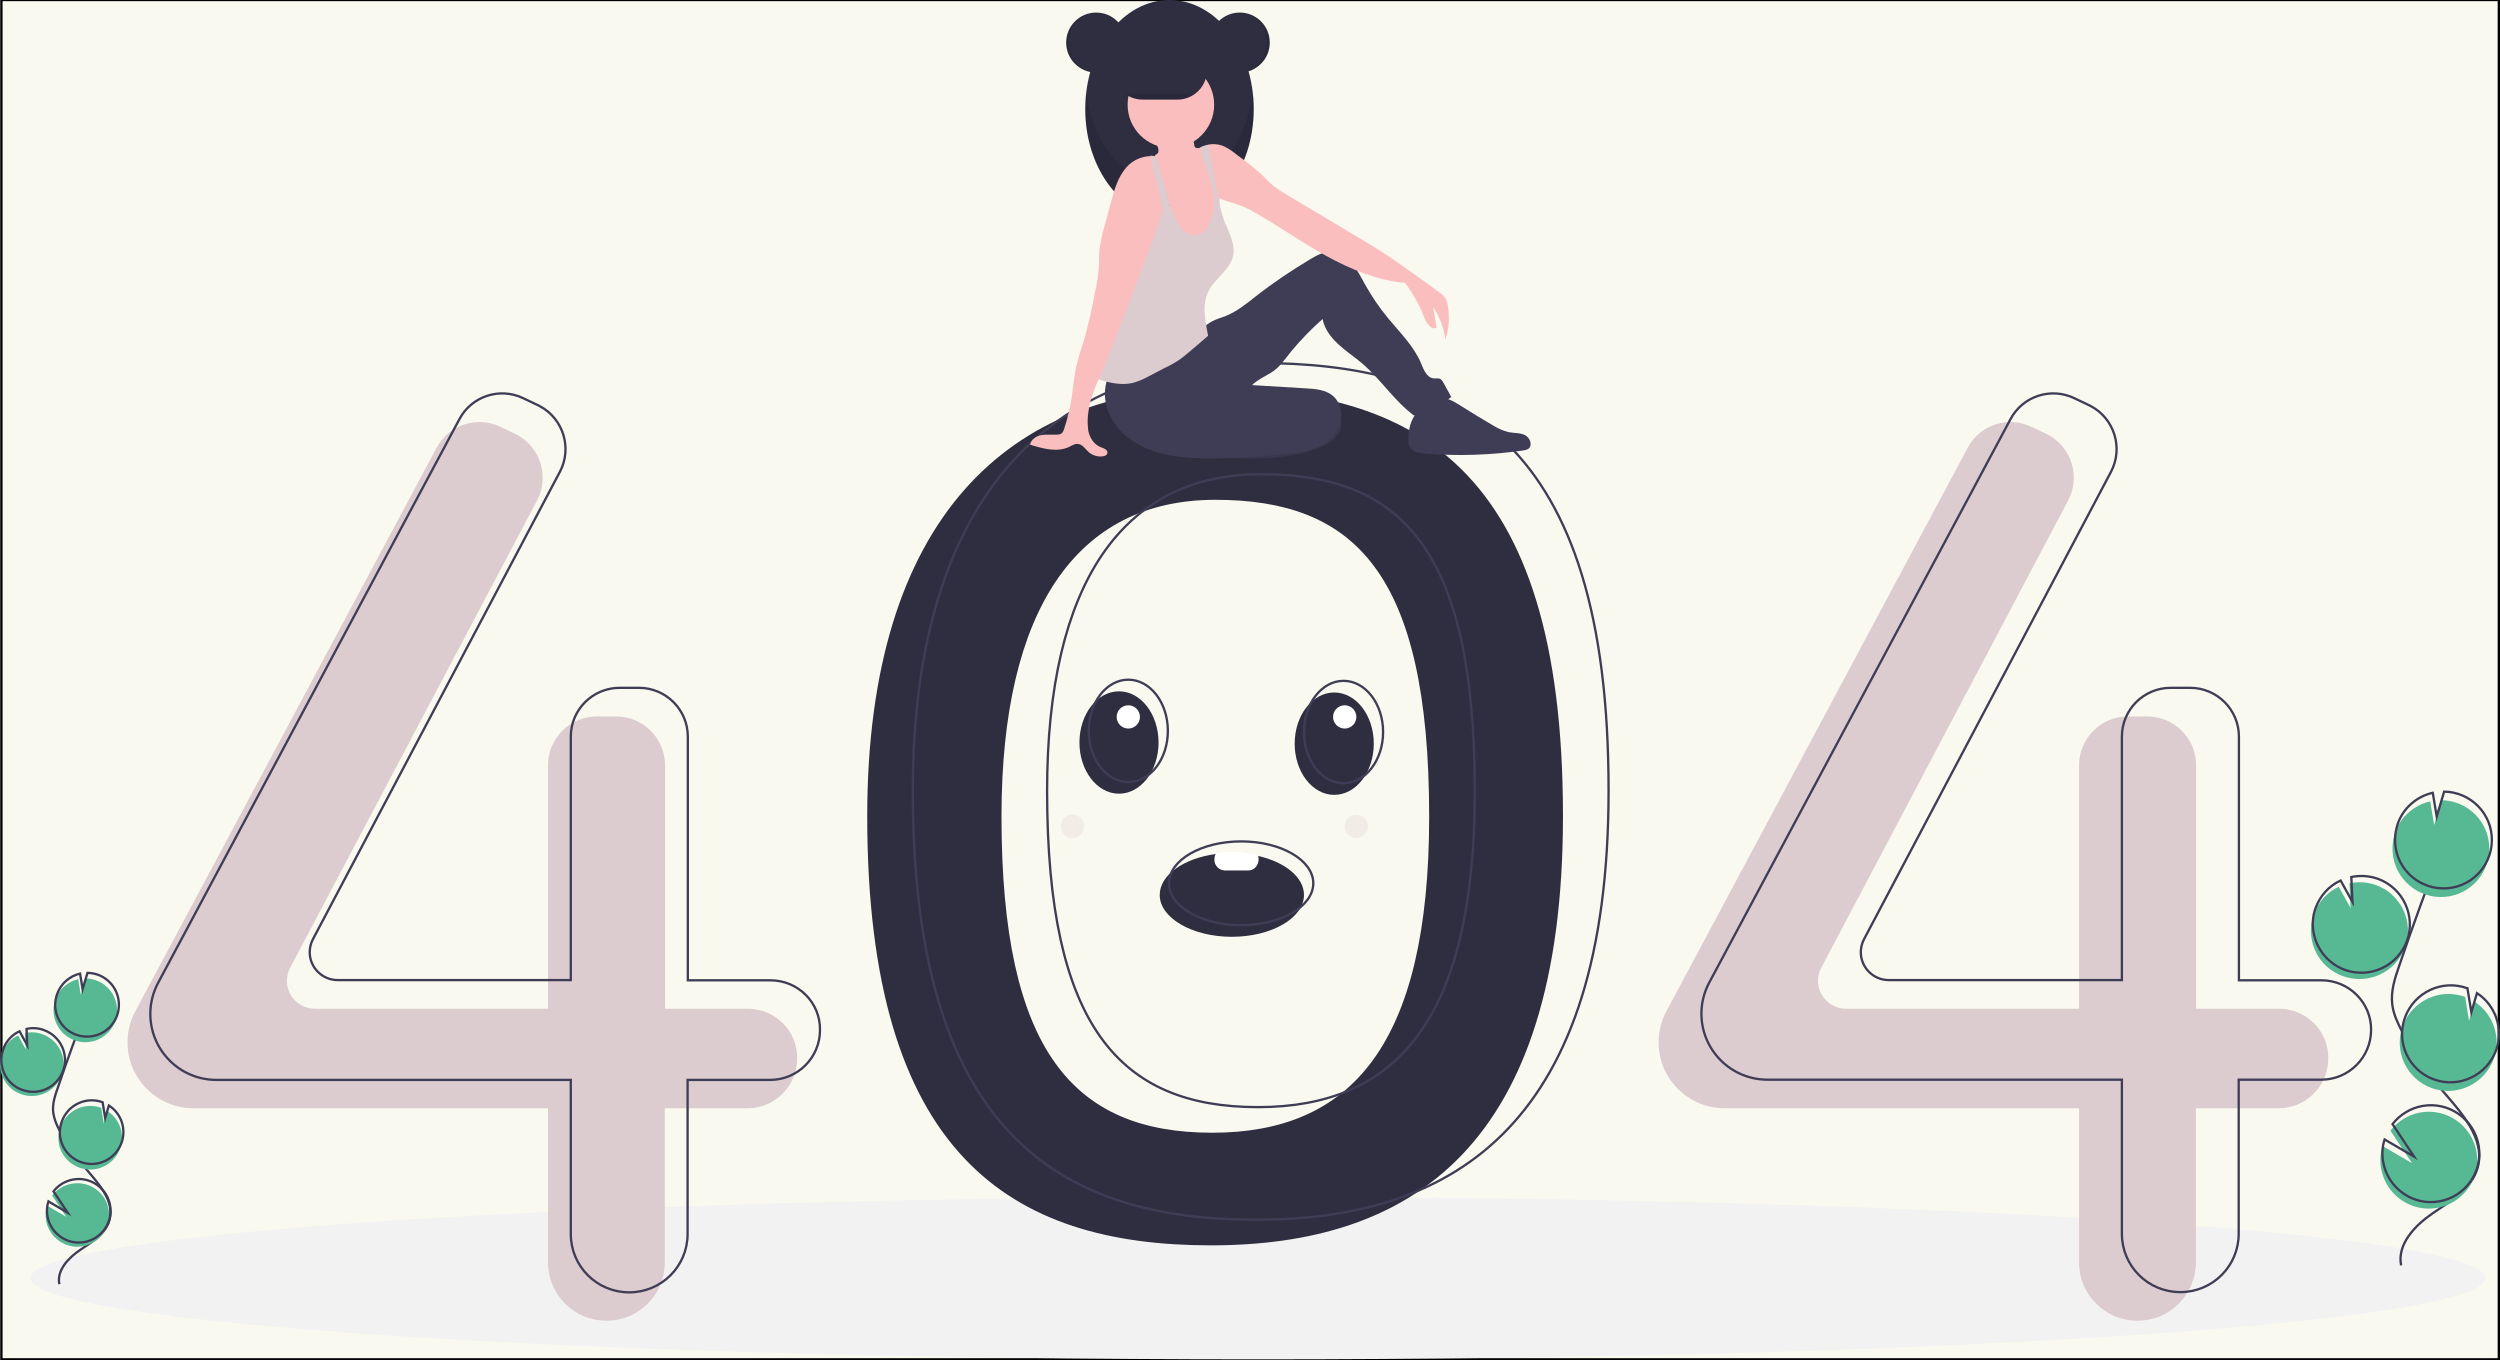
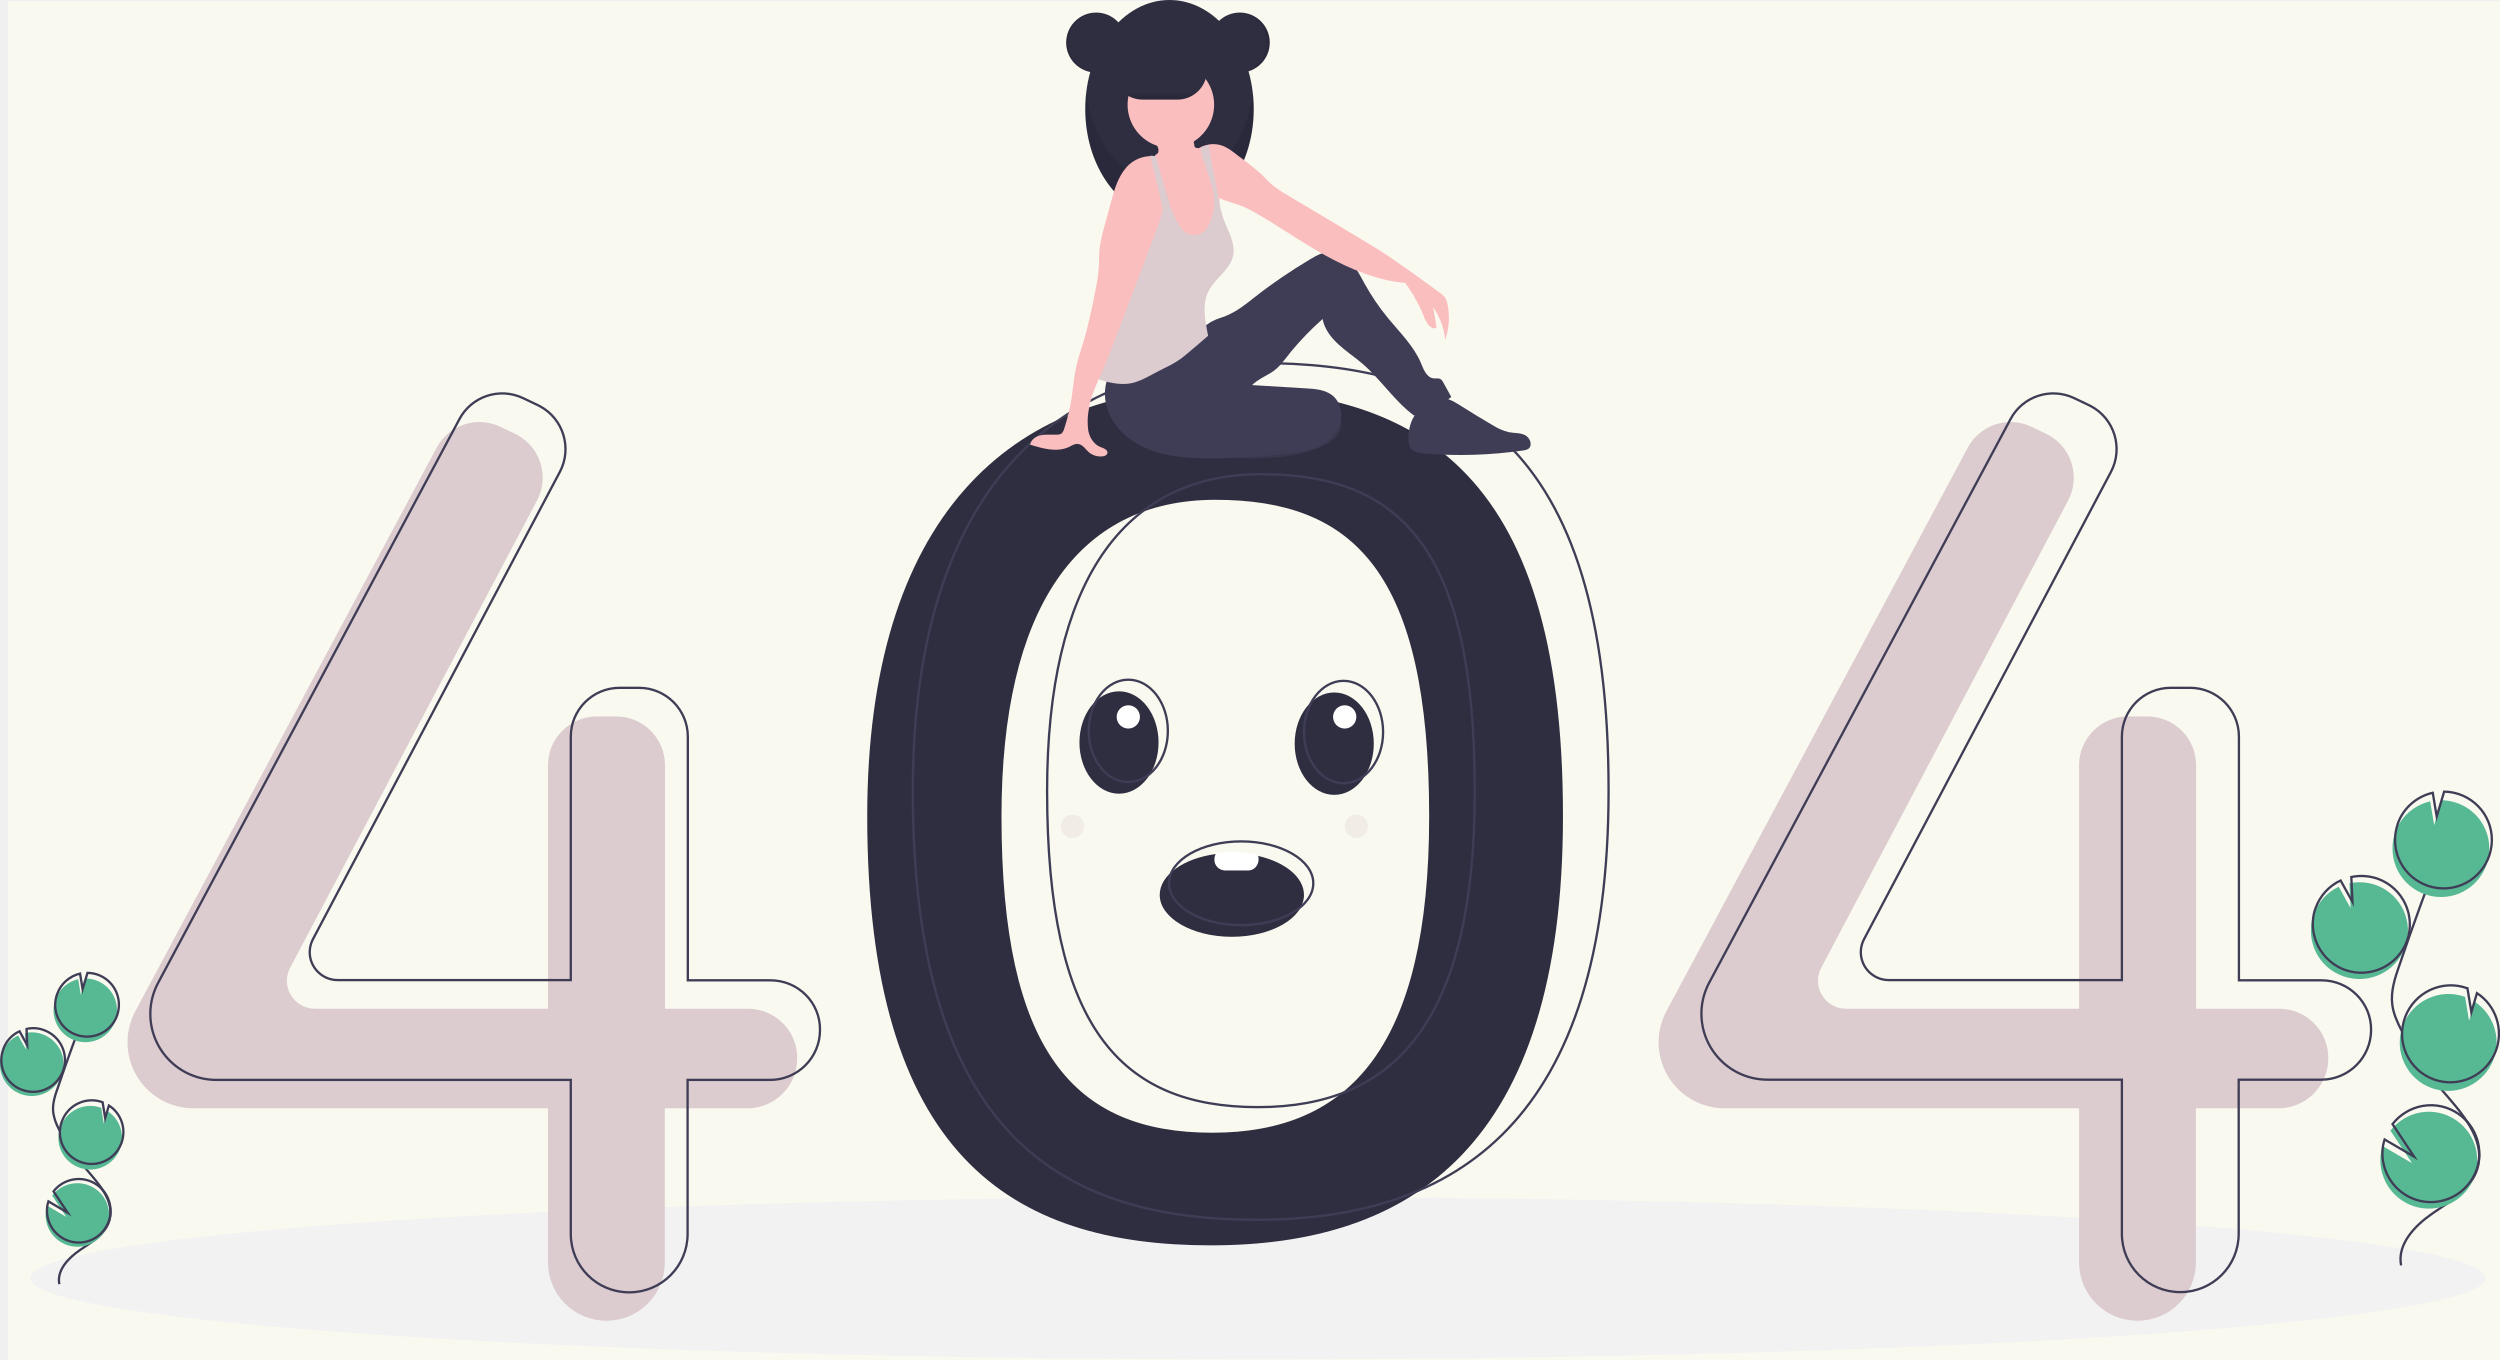
<svg xmlns="http://www.w3.org/2000/svg" version="1.1" id="fd59ce54-f850-4dfc-bc34-dd7d379d600e" x="0px" y="0px" viewBox="0 0 1074.4 584.2" style="enable-background:new 0 0 1074.4 584.2;" xml:space="preserve">
  <style type="text/css">
- 	.st0{fill:#F9F9EF;stroke:#000000;stroke-miterlimit:10;}
+ 	.st0{fill:#F9F9EF;}
	.st1{fill:#F2F2F2;}
	.st2{fill:#2F2E41;}
	.st3{fill:#DCCCCF;}
	.st4{fill:none;stroke:#3F3D56;stroke-miterlimit:10;}
	.st5{opacity:0.1;enable-background:new    ;}
	.st6{fill:#3F3D56;}
	.st7{fill:#FBBEBE;}
	.st8{fill:#57B894;}
	.st9{fill:#FFFFFF;}
	.st10{opacity:0.3;fill:#DCCCCF;enable-background:new    ;}
</style>
-   <rect x="0.6" class="st0" width="1073.3" height="584.2" />
+   <rect x="3.4" y="0.5" class="st0" width="1074.4" height="584.2" />
  <ellipse class="st1" cx="540.6" cy="549.3" rx="527.5" ry="34.9" />
  <path class="st2" d="M520.4,167c-85.9,0-147.7,55.1-147.7,183.8c0,145.8,61.7,184.4,147.7,184.4s151.3-42.3,151.3-184.4  C671.8,198.9,606.4,167,520.4,167z M521,486.8c-59.5,0-90.6-34.9-90.6-135.9c0-89.1,32.4-136.1,91.9-136.1s91.9,30.9,91.9,136.1  C614.2,449.3,580.5,486.8,521,486.8z" />
-   <path class="st3" d="M321.3,433.5h-35.5V328.9c0-11.6-9.4-21-21-21h-8.3c-11.6,0-21,9.4-21,21l0,0v104.6H135.3c-6.6,0-12-5.4-12-12  c0-1.9,0.5-3.9,1.4-5.6l106.1-200.8c5.4-10.2,1.5-22.9-8.7-28.3c-0.3-0.1-0.6-0.3-0.8-0.4l-6.3-3c-10.1-4.8-22.2-0.8-27.4,9.1  l-129.4,242c-2.2,4.1-3.4,8.7-3.4,13.4l0,0c0,15.7,12.7,28.4,28.4,28.4c0,0,0,0,0,0h152.3v66.2c0,13.9,11.2,25.1,25.1,25.1l0,0h0  c13.9,0,25.1-11.2,25.1-25.1l0,0v-66.2h35.5c11.8,0,21.4-9.6,21.4-21.4l0,0C342.8,443.1,333.2,433.5,321.3,433.5L321.3,433.5z" />
-   <path class="st3" d="M979.3,433.5h-35.5V328.9c0-11.6-9.4-21-21-21h-8.3c-11.6,0-21,9.4-21,21l0,0v104.6H793.3c-6.6,0-12-5.4-12-12  c0-1.9,0.5-3.9,1.4-5.6l106.1-200.8c5.4-10.2,1.5-22.9-8.7-28.3c-0.3-0.1-0.6-0.3-0.8-0.4l-6.3-3c-10.1-4.8-22.2-0.8-27.4,9.1  l-129.4,242c-2.2,4.1-3.4,8.7-3.4,13.4l0,0c0,15.7,12.7,28.4,28.4,28.4l0,0h152.3v66.2c0,13.9,11.2,25.1,25.1,25.1c0,0,0,0,0,0l0,0  c13.9,0,25.1-11.2,25.1-25.1c0,0,0,0,0,0v-66.2h35.5c11.8,0,21.4-9.6,21.4-21.4l0,0l0,0C1000.8,443.1,991.2,433.5,979.3,433.5  L979.3,433.5z" />
-   <path class="st4" d="M331.1,421.3h-35.5V316.6c0-11.6-9.4-21-21-21l0,0h-8.3c-11.6,0-21,9.4-21,21v0v104.6H145.1  c-6.6,0-12-5.4-12-12c0-1.9,0.5-3.9,1.4-5.6l106.1-200.8c5.4-10.2,1.5-22.9-8.7-28.3c-0.3-0.1-0.6-0.3-0.8-0.4l-6.3-3  c-10.1-4.8-22.2-0.8-27.4,9.1L68,422.3c-2.2,4.1-3.4,8.7-3.4,13.4l0,0c0,15.7,12.7,28.4,28.4,28.4h152.3v66.2  c0,13.9,11.2,25.1,25.1,25.1l0,0h0c13.9,0,25.1-11.2,25.1-25.1l0,0v-66.2h35.5c11.8,0,21.4-9.6,21.4-21.4l0,0  C352.6,430.9,343,421.3,331.1,421.3z" />
-   <path class="st4" d="M997.7,421.3h-35.5V316.6c0-11.6-9.4-21-21-21l0,0h-8.3c-11.6,0-21,9.4-21,21v0v104.6H811.7  c-6.6,0-12-5.4-12-12c0-1.9,0.5-3.9,1.4-5.6l106.1-200.8c5.4-10.2,1.5-22.9-8.7-28.3c-0.3-0.1-0.6-0.3-0.8-0.4l-6.3-3  c-10.1-4.8-22.2-0.8-27.4,9.1l-129.4,242c-2.2,4.1-3.4,8.7-3.4,13.4l0,0c0,15.7,12.7,28.4,28.4,28.4l0,0h152.3v66.2  c0,13.9,11.2,25.1,25.1,25.1c0,0,0,0,0,0l0,0c13.9,0,25.1-11.2,25.1-25.1c0,0,0,0,0,0v-66.2h35.5c11.8,0,21.4-9.6,21.4-21.4l0,0l0,0  C1019.1,430.9,1009.5,421.3,997.7,421.3C997.7,421.3,997.7,421.3,997.7,421.3z" />
+   <path class="st3" d="M321.3,433.5h-35.5V328.9c0-11.6-9.4-21-21-21h-8.3c-11.6,0-21,9.4-21,21l0,0v104.6H135.3c-6.6,0-12-5.4-12-12  c0-1.9,0.5-3.9,1.4-5.6l106.1-200.8c5.4-10.2,1.5-22.9-8.7-28.3c-0.3-0.1-0.6-0.3-0.8-0.4l-6.3-3c-10.1-4.8-22.2-0.8-27.4,9.1  l-129.4,242c-2.2,4.1-3.4,8.7-3.4,13.4l0,0c0,15.7,12.7,28.4,28.4,28.4l0,0h152.3v66.2c0,13.9,11.2,25.1,25.1,25.1l0,0l0,0  c13.9,0,25.1-11.2,25.1-25.1l0,0v-66.2h35.5c11.8,0,21.4-9.6,21.4-21.4l0,0C342.8,443.1,333.2,433.5,321.3,433.5L321.3,433.5z" />
+   <path class="st3" d="M979.3,433.5h-35.5V328.9c0-11.6-9.4-21-21-21h-8.3c-11.6,0-21,9.4-21,21l0,0v104.6H793.3c-6.6,0-12-5.4-12-12  c0-1.9,0.5-3.9,1.4-5.6l106.1-200.8c5.4-10.2,1.5-22.9-8.7-28.3c-0.3-0.1-0.6-0.3-0.8-0.4l-6.3-3c-10.1-4.8-22.2-0.8-27.4,9.1  l-129.4,242c-2.2,4.1-3.4,8.7-3.4,13.4l0,0c0,15.7,12.7,28.4,28.4,28.4l0,0h152.3v66.2c0,13.9,11.2,25.1,25.1,25.1l0,0l0,0  c13.9,0,25.1-11.2,25.1-25.1l0,0v-66.2h35.5c11.8,0,21.4-9.6,21.4-21.4l0,0l0,0C1000.8,443.1,991.2,433.5,979.3,433.5L979.3,433.5z" />
+   <path class="st4" d="M331.1,421.3h-35.5V316.6c0-11.6-9.4-21-21-21l0,0h-8.3c-11.6,0-21,9.4-21,21l0,0v104.6H145.1  c-6.6,0-12-5.4-12-12c0-1.9,0.5-3.9,1.4-5.6l106.1-200.8c5.4-10.2,1.5-22.9-8.7-28.3c-0.3-0.1-0.6-0.3-0.8-0.4l-6.3-3  c-10.1-4.8-22.2-0.8-27.4,9.1L68,422.3c-2.2,4.1-3.4,8.7-3.4,13.4l0,0c0,15.7,12.7,28.4,28.4,28.4h152.3v66.2  c0,13.9,11.2,25.1,25.1,25.1l0,0l0,0c13.9,0,25.1-11.2,25.1-25.1l0,0v-66.2H331c11.8,0,21.4-9.6,21.4-21.4l0,0  C352.6,430.9,343,421.3,331.1,421.3z" />
+   <path class="st4" d="M997.7,421.3h-35.5V316.6c0-11.6-9.4-21-21-21l0,0h-8.3c-11.6,0-21,9.4-21,21l0,0v104.6H811.7  c-6.6,0-12-5.4-12-12c0-1.9,0.5-3.9,1.4-5.6l106.1-200.8c5.4-10.2,1.5-22.9-8.7-28.3c-0.3-0.1-0.6-0.3-0.8-0.4l-6.3-3  c-10.1-4.8-22.2-0.8-27.4,9.1l-129.4,242c-2.2,4.1-3.4,8.7-3.4,13.4l0,0c0,15.7,12.7,28.4,28.4,28.4l0,0h152.3v66.2  c0,13.9,11.2,25.1,25.1,25.1l0,0l0,0c13.9,0,25.1-11.2,25.1-25.1l0,0V464h35.5c11.8,0,21.4-9.6,21.4-21.4l0,0l0,0  C1019.1,430.9,1009.5,421.3,997.7,421.3L997.7,421.3z" />
  <path class="st4" d="M540,156c-85.9,0-147.7,55.1-147.7,183.8c0,145.8,61.7,184.4,147.7,184.4s151.3-42.3,151.3-184.4  C691.4,187.8,626,156,540,156z M540.6,475.8c-59.5,0-90.6-34.9-90.6-135.9c0-89.1,32.4-136.1,91.9-136.1s91.9,30.9,91.9,136.1  C633.8,438.3,600.1,475.8,540.6,475.8L540.6,475.8z" />
  <circle class="st2" cx="471.1" cy="18.3" r="12.9" />
  <ellipse class="st2" cx="502.6" cy="46.9" rx="36.2" ry="46.9" />
  <path class="st5" d="M502.6,79.6c-18.1,0-33.1-17.3-35.8-39.8c-0.3,2.4-0.4,4.7-0.4,7.1c0,25.9,16.2,46.9,36.2,46.9  s36.2-21,36.2-46.9c0-2.4-0.1-4.7-0.4-7.1C535.7,62.3,520.7,79.6,502.6,79.6z" />
  <path class="st6" d="M576.2,184.2c-0.8,3.2-4.1,5.8-7.8,7.5c-7.8,3.8-17.4,4.9-26.8,5.3c-2.4,0.1-4.8,0.1-7.1-0.1  c-4.6-0.4-8.9-2.4-12.3-5.6c-0.8-0.5-1-1.5-0.5-2.3c0.1-0.2,0.3-0.4,0.5-0.5c5-5.5,13.3-8.8,21.6-11.2c6.3-1.8,17.4-6.6,24.3-5.9  C574.9,171.9,577.2,180.2,576.2,184.2z" />
  <path class="st5" d="M576.2,184.2c-0.8,3.2-4.1,5.8-7.8,7.5c-7.8,3.8-17.4,4.9-26.8,5.3c-2.4,0.1-4.8,0.1-7.1-0.1  c-4.6-0.4-8.9-2.4-12.3-5.6c-0.8-0.5-1-1.5-0.5-2.3c0.1-0.2,0.3-0.4,0.5-0.5c5-5.5,13.3-8.8,21.6-11.2c6.3-1.8,17.4-6.6,24.3-5.9  C574.9,171.9,577.2,180.2,576.2,184.2z" />
  <path class="st6" d="M477,160.3c-2.4,4.7-2.8,10.1-1.2,15.1c1.6,4.9,4.7,9.3,8.8,12.5c10.1,8.1,24,9.2,36.9,9.1  c11.3-0.1,22.7-0.9,33.9-2.3c3.8-0.3,7.5-1.2,11-2.6c4.2-1.8,7.9-5.2,9.4-9.5s0.4-9.7-3.1-12.6c-3.1-2.5-7.5-2.9-11.5-3.1l-23.1-1.4  c2.3-2.3,5.3-3.6,8.1-5.3c3.7-2.2,6.1-6,8.8-9.3c4.1-4.9,8.6-9.6,13.4-13.8c0.8,4.3,3.5,7.8,6.7,10.8s6.9,5.4,10.2,8.2  c8.1,6.9,13.9,16.2,22.4,22.5c5.8-1.5,11.3-4.3,16-8l-3.3-6c-0.3-0.6-0.7-1.2-1.2-1.6c-0.9-0.6-2.1-0.3-3.2-0.4  c-2.9-0.4-4.2-3.8-5.3-6.5c-3.1-7.4-9.1-13.2-14.2-19.4c-3.8-4.6-7.1-9.5-10-14.7c-1.7-3.1-3.3-6.3-5.6-9s-5.6-4.8-9.1-4.8  c-3.1,0-6,1.6-8.7,3.2c-8.2,4.9-16.1,10.2-23.6,16.1c-3.9,3.1-7.9,6.3-12.5,8.2c-1.9,0.8-4,1.3-5.9,2.3c-3.3,1.7-5.8,4.5-8.4,7.1  C503.2,154,490.2,159.9,477,160.3z" />
-   <path class="st7" d="M525.3,96.1c-0.1,2.8-0.7,5.5-1.7,8c-1.1,2.6-3.2,4.6-5.8,5.6c-1.8,0.5-3.8,0.6-5.6,0.2  c-1.6-0.2-3.2-0.7-4.6-1.6c-2.2-1.5-3.2-4.1-3.6-6.7c-0.4-2.6-0.2-5.2-0.5-7.9c-0.2-2.1-0.6-4.2-1.2-6.3c-0.2-0.7-0.3-1.4-0.5-2  c-0.2-0.7-0.3-1.4-0.5-2c-0.1-0.6-0.3-1.3-0.4-1.9c-0.1-0.5-0.2-1.1-0.2-1.6c-0.1-1.6-0.3-3.3-0.8-4.8c-0.5-1-1-2-1.7-2.9  c-0.3-0.4-0.6-0.8-0.8-1.2c-0.7-1.1-1.1-2.4-1-3.7c0-0.2,0.1-0.4,0.1-0.6c0-0.1,0.1-0.2,0.1-0.2c0.6-0.2,1-0.6,1.2-1.1  c0.1-0.6,0.1-1.2-0.1-1.8c-0.2-0.8-0.6-1.6-1-2.3c-0.3-0.5-1.2-1.3-1.2-1.9c0-1.1,2.1-2,3-2.4c2.7-1.3,5.6-1.9,8.6-1.7  c1.9,0.1,4,0.7,5,2.3c0.9,1.4,0.8,3.3,1.2,5c0,0.2,0.1,0.5,0.3,0.7c0.2,0.2,0.5,0.3,0.7,0.3c0.5,0.1,0.9,0.1,1.4,0.1h0  c0.1,0,0.2,0,0.4-0.1c0.7-0.1,1.4-0.4,2-0.9c0.4-0.1,0.8-0.2,1.2-0.3c0,0,0,0,0,0c1.6,5,1.8,10.3,3.1,15.4c0.6,2.5,1.6,5,1.7,7.6  c0,0.1,0,0.2,0,0.3c0,0.8,0,1.7,0,2.5c0,0.4,0.1,0.7,0.1,1.1c0.1,0.6,0.3,1.2,0.5,1.7l0,0c0.1,0.2,0.1,0.4,0.2,0.6  c0,0.1,0.1,0.3,0.1,0.4l0,0C525.4,93.3,525.5,94.7,525.3,96.1z" />
-   <circle class="st7" cx="503.2" cy="45" r="18.6" />
-   <path class="st7" d="M621.1,146.1c-0.5-5.1-2.3-9.9-5.2-14.1c0.5,2.9,1,5.7,1.4,8.6c-1.2,0.4-2.6-0.1-3.4-1c-0.8-1-1.4-2.1-1.8-3.3  c-2.1-5.2-4.9-10.2-8.2-14.7c-11.8-1-23.5-5.9-33.9-11.6c-10.4-5.7-20.1-12.6-30.4-18.5c-1.8-1.1-3.6-2-5.5-2.8  c-3.2-1.3-6.8-2-9.9-3.5c-0.2-0.1-0.4-0.2-0.6-0.3c-0.7-0.4-1.3-0.8-1.9-1.3c-0.3-0.3-0.6-0.6-0.9-0.9c-1.5-1.8-2.7-3.8-3.6-6  c-1.6-3.6-2.2-8-3.8-11.6c0.7-0.7,1.6-1.3,2.5-1.8h0c0.1-0.1,0.3-0.1,0.4-0.2c0.6-0.3,1.3-0.5,2-0.7c0.4-0.1,0.8-0.2,1.2-0.3  c0,0,0,0,0,0c1.8-0.3,3.7-0.2,5.5,0.4c2.6,0.9,4.8,2.6,6.9,4.3c3.5,2.5,6.9,5.2,10.1,8c1.8,1.7,3.4,3.6,5.4,5.2  c1.6,1.2,3.3,2.4,5.1,3.4c10.4,6.2,20.9,12.4,31.3,18.7c3.5,2.1,7.1,4.2,10.5,6.4c5.2,3.4,10.3,7.1,15.4,10.7c3,2.2,6,4.3,8.9,6.5  c1,0.6,1.8,1.4,2.5,2.3c0.6,1.1,1,2.2,1.1,3.4C623.1,136.4,622.7,141.4,621.1,146.1z" />
-   <path class="st3" d="M529.9,110.1c-1.3,5.6-6.9,9-9.9,13.9c-3.7,6.1-2.2,13.2-0.8,20.3c-2.5,2.2-5.1,4.4-7.6,6.5  c-1.4,1.2-2.8,2.4-4.3,3.5c-2.2,1.5-4.5,2.8-6.9,3.9c-2.2,1.2-4.5,2.3-6.7,3.5c-2.1,1.2-4.3,2.1-6.6,2.8c-4.4,1.1-9.1,0.3-13.5-1  c-0.5-0.1-1-0.3-1.5-0.6c-0.3-0.2-0.5-0.4-0.7-0.6c-0.4-0.8-0.6-1.7-0.4-2.5c0.4-7.4,2.2-14.5,4-21.7c1-4.3,2.2-8.5,3.8-12.6  c1.6-3.5,3.4-6.9,5.4-10.2c2.2-4.1,4.9-8,7.9-11.5c1.5-1.4,2.7-3,3.7-4.7c1.1-2.5,0.7-5.5,0.9-8.2c0.2-2.1,0.7-4.1,1.6-6v0  c0.5-1,1.1-2,1.7-2.9c0.3,0.7,0.6,1.4,0.9,2.1c0.2,0.5,0.4,0.9,0.6,1.4c0.3,0.6,0.5,1.2,0.8,1.8c0.7,1.7,1.5,3.4,2.2,5.1  c0.8,2.1,1.9,4.2,3.3,5.9c2.1,2.9,6.1,3.6,9.1,1.6c0.9-0.6,1.6-1.4,2.1-2.4c1.1-1.9,1.8-3.9,2.3-6c0.6-2.6,0.7-5.2,0.3-7.8  c-0.8-5-2.9-10.1-4.4-14.8c-0.6-1.6-1-3.2-1.1-4.9c0-0.2,0-0.4,0.1-0.6c0,0,0-0.1,0-0.1c0.6-0.3,1.3-0.5,2-0.7  c0.4-0.1,0.8-0.2,1.2-0.3c1.4,7.4,2.7,14.8,4.1,22.1c0,0.2,0.1,0.3,0.1,0.5c0.2,1.1,0.4,2.1,0.6,3.2c0.2,1,0.4,1.9,0.7,2.9l0,0  c0.1,0.3,0.2,0.6,0.3,1l0,0c0.2,0.9,0.5,1.7,0.8,2.6C527.9,99.6,531.1,104.7,529.9,110.1z" />
+   <path class="st7" d="M525.3,96.1c-0.1,2.8-0.7,5.5-1.7,8c-1.1,2.6-3.2,4.6-5.8,5.6c-1.8,0.5-3.8,0.6-5.6,0.2  c-1.6-0.2-3.2-0.7-4.6-1.6c-2.2-1.5-3.2-4.1-3.6-6.7s-0.2-5.2-0.5-7.9c-0.2-2.1-0.6-4.2-1.2-6.3c-0.2-0.7-0.3-1.4-0.5-2  c-0.2-0.7-0.3-1.4-0.5-2c-0.1-0.6-0.3-1.3-0.4-1.9c-0.1-0.5-0.2-1.1-0.2-1.6c-0.1-1.6-0.3-3.3-0.8-4.8c-0.5-1-1-2-1.7-2.9  c-0.3-0.4-0.6-0.8-0.8-1.2c-0.7-1.1-1.1-2.4-1-3.7c0-0.2,0.1-0.4,0.1-0.6c0-0.1,0.1-0.2,0.1-0.2c0.6-0.2,1-0.6,1.2-1.1  c0.1-0.6,0.1-1.2-0.1-1.8c-0.2-0.8-0.6-1.6-1-2.3c-0.3-0.5-1.2-1.3-1.2-1.9c0-1.1,2.1-2,3-2.4c2.7-1.3,5.6-1.9,8.6-1.7  c1.9,0.1,4,0.7,5,2.3c0.9,1.4,0.8,3.3,1.2,5c0,0.2,0.1,0.5,0.3,0.7s0.5,0.3,0.7,0.3c0.5,0.1,0.9,0.1,1.4,0.1l0,0  c0.1,0,0.2,0,0.4-0.1c0.7-0.1,1.4-0.4,2-0.9c0.4-0.1,0.8-0.2,1.2-0.3l0,0c1.6,5,1.8,10.3,3.1,15.4c0.6,2.5,1.6,5,1.7,7.6  c0,0.1,0,0.2,0,0.3c0,0.8,0,1.7,0,2.5c0,0.4,0.1,0.7,0.1,1.1c0.1,0.6,0.3,1.2,0.5,1.7l0,0c0.1,0.2,0.1,0.4,0.2,0.6  c0,0.1,0.1,0.3,0.1,0.4l0,0C525.4,93.3,525.5,94.7,525.3,96.1z" />
+   <ellipse transform="matrix(0.2238 -0.9746 0.9746 0.2238 346.7181 525.363)" class="st7" cx="503.2" cy="45" rx="18.6" ry="18.6" />
+   <path class="st7" d="M621.1,146.1c-0.5-5.1-2.3-9.9-5.2-14.1c0.5,2.9,1,5.7,1.4,8.6c-1.2,0.4-2.6-0.1-3.4-1c-0.8-1-1.4-2.1-1.8-3.3  c-2.1-5.2-4.9-10.2-8.2-14.7c-11.8-1-23.5-5.9-33.9-11.6s-20.1-12.6-30.4-18.5c-1.8-1.1-3.6-2-5.5-2.8c-3.2-1.3-6.8-2-9.9-3.5  c-0.2-0.1-0.4-0.2-0.6-0.3c-0.7-0.4-1.3-0.8-1.9-1.3c-0.3-0.3-0.6-0.6-0.9-0.9c-1.5-1.8-2.7-3.8-3.6-6c-1.6-3.6-2.2-8-3.8-11.6  c0.7-0.7,1.6-1.3,2.5-1.8l0,0c0.1-0.1,0.3-0.1,0.4-0.2c0.6-0.3,1.3-0.5,2-0.7c0.4-0.1,0.8-0.2,1.2-0.3l0,0c1.8-0.3,3.7-0.2,5.5,0.4  c2.6,0.9,4.8,2.6,6.9,4.3c3.5,2.5,6.9,5.2,10.1,8c1.8,1.7,3.4,3.6,5.4,5.2c1.6,1.2,3.3,2.4,5.1,3.4c10.4,6.2,20.9,12.4,31.3,18.7  c3.5,2.1,7.1,4.2,10.5,6.4c5.2,3.4,10.3,7.1,15.4,10.7c3,2.2,6,4.3,8.9,6.5c1,0.6,1.8,1.4,2.5,2.3c0.6,1.1,1,2.2,1.1,3.4  C623.1,136.4,622.7,141.4,621.1,146.1z" />
+   <path class="st3" d="M529.9,110.1c-1.3,5.6-6.9,9-9.9,13.9c-3.7,6.1-2.2,13.2-0.8,20.3c-2.5,2.2-5.1,4.4-7.6,6.5  c-1.4,1.2-2.8,2.4-4.3,3.5c-2.2,1.5-4.5,2.8-6.9,3.9c-2.2,1.2-4.5,2.3-6.7,3.5c-2.1,1.2-4.3,2.1-6.6,2.8c-4.4,1.1-9.1,0.3-13.5-1  c-0.5-0.1-1-0.3-1.5-0.6c-0.3-0.2-0.5-0.4-0.7-0.6c-0.4-0.8-0.6-1.7-0.4-2.5c0.4-7.4,2.2-14.5,4-21.7c1-4.3,2.2-8.5,3.8-12.6  c1.6-3.5,3.4-6.9,5.4-10.2c2.2-4.1,4.9-8,7.9-11.5c1.5-1.4,2.7-3,3.7-4.7c1.1-2.5,0.7-5.5,0.9-8.2c0.2-2.1,0.7-4.1,1.6-6l0,0  c0.5-1,1.1-2,1.7-2.9c0.3,0.7,0.6,1.4,0.9,2.1c0.2,0.5,0.4,0.9,0.6,1.4c0.3,0.6,0.5,1.2,0.8,1.8c0.7,1.7,1.5,3.4,2.2,5.1  c0.8,2.1,1.9,4.2,3.3,5.9c2.1,2.9,6.1,3.6,9.1,1.6c0.9-0.6,1.6-1.4,2.1-2.4c1.1-1.9,1.8-3.9,2.3-6c0.6-2.6,0.7-5.2,0.3-7.8  c-0.8-5-2.9-10.1-4.4-14.8c-0.6-1.6-1-3.2-1.1-4.9c0-0.2,0-0.4,0.1-0.6v-0.1c0.6-0.3,1.3-0.5,2-0.7c0.4-0.1,0.8-0.2,1.2-0.3  c1.4,7.4,2.7,14.8,4.1,22.1c0,0.2,0.1,0.3,0.1,0.5c0.2,1.1,0.4,2.1,0.6,3.2c0.2,1,0.4,1.9,0.7,2.9l0,0c0.1,0.3,0.2,0.6,0.3,1l0,0  c0.2,0.9,0.5,1.7,0.8,2.6C527.9,99.6,531.1,104.7,529.9,110.1z" />
  <path class="st6" d="M605.3,189c-0.1,1.1,0.2,2.2,0.6,3.1c1.2,2.1,3.9,2.6,6.4,2.8c14.1,1.2,28.3,0.7,42.3-1.3  c0.8-0.1,1.5-0.3,2.2-0.7c2-1.4,0.8-4.8-1.4-5.9s-4.8-0.8-7.1-1.3c-2.4-0.6-4.6-1.6-6.7-2.9c-4.8-2.8-9.6-5.7-14.3-8.7  c-2.8-1.8-6.1-3.7-9.2-2.6C609.4,174.5,605.2,179.8,605.3,189z" />
  <path class="st7" d="M501.4,83L501.4,83c0,0.1,0,0.3-0.1,0.4c0,0.2-0.1,0.4-0.1,0.6c-0.4,2-0.9,4-1.4,6c-1.5,5.5-3.5,10.8-5.5,16.1  c-5.4,14.2-10.8,28.4-16.2,42.6c-1.4,3.6-2.7,7.2-4.3,10.7c-0.5,1.2-1,2.3-1.6,3.5c-1.9,4.3-3.7,8.7-4.3,13.2c-0.6,3-0.6,6-0.2,9  c0.6,3,2.4,5.9,5.2,7c1.4,0.5,3.4,1.3,3,2.7c-0.2,0.8-1.1,1.2-1.9,1.3c-2.1,0.3-4.3-0.3-6-1.7c-1.5-1.3-2.7-3.4-4.7-3.6  c-1.4-0.2-2.7,0.7-3.9,1.3c-5.2,2.4-11.2,0.7-16.7-1c0.4-2.2,2.6-3.7,4.8-4.1c2.2-0.4,4.5-0.1,6.7-0.2c0.7,0,1.4-0.1,2-0.5  c0.5-0.5,0.9-1.2,1.1-1.9c1.4-4.3,2.5-8.7,3.2-13.1c0.7-4.7,1-9.4,2.1-14c0.8-3.6,2-7.1,3.1-10.6c2.1-7.3,3.7-14.6,5.1-22.1  c0.7-3.1,1.1-6.2,1.4-9.4c0.2-2.6,0.1-5.2,0.3-7.8c0.4-3.4,1.1-6.7,2.1-10c1-3.6,1.9-7.1,2.9-10.7c1.4-5.3,3-10.7,6.6-14.8  c2.5-2.9,6.2-4.6,10-4.8c0.7,0,1.4,0.1,2.1,0.2c0.1,0,0.2,0.1,0.3,0.1c0.8,0.2,1.5,0.5,2.2,0.9c1.1-0.7,1.7-0.5,2.4,0.6  c0.6,1.2,1,2.5,0.9,3.8C502.3,76.1,502,79.6,501.4,83z" />
-   <path class="st3" d="M502.6,87.2L502.6,87.2l-0.3,0.3l-2.5,2.5l-1.2-5.2l-4.3-17.9c0.7,0,1.4,0.1,2.1,0.2c0-0.2,0.1-0.4,0.1-0.6  l0.2,0.7l1.4,4.9l2.7,9.3l0.5,1.5v0L502.6,87.2z" />
-   <path class="st2" d="M518.7,30.2c0,3.3-1.3,6.5-3.7,8.9c-0.4,0.4-0.9,0.8-1.4,1.2c-2.2,1.6-4.8,2.5-7.5,2.5H491  c-7,0-12.6-5.7-12.6-12.6c0-6.9,5.6-12.6,12.6-12.6h15.1C513,17.6,518.6,23.3,518.7,30.2z" />
+   <path class="st3" d="M502.6,87.2L502.6,87.2l-0.3,0.3l-2.5,2.5l-1.2-5.2l-4.3-17.9c0.7,0,1.4,0.1,2.1,0.2c0-0.2,0.1-0.4,0.1-0.6  l0.2,0.7l1.4,4.9l2.7,9.3l0.5,1.5l0,0L502.6,87.2z" />
+   <path class="st2" d="M518.7,30.2c0,3.3-1.3,6.5-3.7,8.9c-0.4,0.4-0.9,0.8-1.4,1.2c-2.2,1.6-4.8,2.5-7.5,2.5H491  c-7,0-12.6-5.7-12.6-12.6S484,17.6,491,17.6h15.1C513,17.6,518.6,23.3,518.7,30.2z" />
  <circle class="st2" cx="532.8" cy="18.3" r="12.9" />
-   <path class="st5" d="M532.5,5.3c-0.2,0-0.3,0-0.5,0c7.1,0.3,12.7,6.2,12.4,13.4c-0.2,6.8-5.7,12.2-12.4,12.4c0.2,0,0.3,0,0.5,0  c7.1,0,12.9-5.8,12.9-12.9C545.4,11.1,539.6,5.3,532.5,5.3z" />
+   <path class="st5" d="M532.5,5.3c-0.2,0-0.3,0-0.5,0c7.1,0.3,12.7,6.2,12.4,13.4c-0.2,6.8-5.7,12.2-12.4,12.4c0.2,0,0.3,0,0.5,0  c7.1,0,12.9-5.8,12.9-12.9S539.6,5.3,532.5,5.3z" />
  <path class="st5" d="M471.1,5.3c0.2,0,0.3,0,0.5,0c-7.1,0.3-12.7,6.2-12.4,13.4c0.2,6.8,5.7,12.2,12.4,12.4c-0.2,0-0.3,0-0.5,0  c-7.1,0-12.9-5.8-12.9-12.9C458.3,11.1,464,5.4,471.1,5.3z" />
  <path class="st5" d="M513.6,40.3c-2.2,1.6-4.8,2.5-7.5,2.5H491c-2.7,0-5.4-0.9-7.5-2.5H513.6z" />
  <path class="st7" d="M611.1,133.8c0,0,3.3,9.4,6.2,6.9l-2.4-12.2L611.1,133.8z" />
  <path class="st8" d="M1006.9,419.5c10.8,3.9,22.7-1.6,26.7-12.4c3.9-10.8-1.6-22.7-12.4-26.7c-3.7-1.3-7.6-1.6-11.5-0.8l0.5,10.7  l-5.1-9.2c-5,2.3-8.8,6.6-10.7,11.7c-0.7,1.8-1.1,3.7-1.2,5.6C992.5,407.8,998.1,416.4,1006.9,419.5z" />
  <path class="st4" d="M1031.9,543.8c-1.8-9.1,6-17.2,13.6-22.4s16.6-10.4,19.2-19.3c3.8-12.8-7.4-24.5-16.1-34.6  c-6.5-7.5-12-15.7-16.5-24.6c-1.8-3.5-3.5-7.2-4-11.2c-0.7-5.7,1.1-11.3,3-16.7c6.1-18,12.7-35.9,19.6-53.7" />
  <path class="st4" d="M1007.7,416.8c10.8,3.9,22.7-1.6,26.7-12.4c3.9-10.8-1.6-22.7-12.4-26.7c-3.7-1.3-7.6-1.6-11.5-0.8l0.5,10.7  l-5.1-9.2c-5,2.3-8.8,6.6-10.7,11.7c-0.7,1.8-1.1,3.7-1.2,5.6C993.4,405,999,413.6,1007.7,416.8z" />
-   <path class="st8" d="M1029.4,357.6c2.4-6.7,8.1-11.6,15-13.2l1.7,10.2l3.2-10.7c11.5,0.2,20.7,9.6,20.5,21.1  c-0.2,11.5-9.6,20.7-21.1,20.5c-11.5-0.2-20.7-9.6-20.5-21.1C1028.2,362.1,1028.6,359.8,1029.4,357.6z" />
-   <path class="st4" d="M1030.5,353.9c2.4-6.7,8.1-11.6,15-13.2l1.7,10.2l3.2-10.7c11.5,0.2,20.7,9.6,20.5,21.1  c-0.2,11.5-9.6,20.7-21.1,20.5c-11.5-0.2-20.7-9.6-20.5-21.1C1029.3,358.4,1029.8,356.1,1030.5,353.9z" />
-   <path class="st8" d="M1045,467.6c10.8,3.9,22.7-1.7,26.7-12.5c3.3-9.1-0.1-19.3-8.2-24.6l-2.4,8.2l-1.7-10.3c0,0,0,0-0.1,0  c-10.8-3.9-22.7,1.7-26.7,12.5C1028.6,451.7,1034.2,463.7,1045,467.6C1045,467.6,1045,467.6,1045,467.6L1045,467.6z" />
-   <path class="st4" d="M1046,463.9c10.8,3.9,22.7-1.7,26.7-12.5c3.3-9.1-0.1-19.3-8.2-24.6l-2.4,8.2l-1.7-10.3c0,0,0,0-0.1,0  c-10.8-3.9-22.7,1.7-26.7,12.5C1029.6,448,1035.2,460,1046,463.9C1046,463.9,1046,463.9,1046,463.9L1046,463.9z" />
+   <path class="st8" d="M1029.4,357.6c2.4-6.7,8.1-11.6,15-13.2l1.7,10.2l3.2-10.7c11.5,0.2,20.7,9.6,20.5,21.1s-9.6,20.7-21.1,20.5  s-20.7-9.6-20.5-21.1C1028.2,362.1,1028.6,359.8,1029.4,357.6z" />
+   <path class="st4" d="M1030.5,353.9c2.4-6.7,8.1-11.6,15-13.2l1.7,10.2l3.2-10.7c11.5,0.2,20.7,9.6,20.5,21.1s-9.6,20.7-21.1,20.5  s-20.7-9.6-20.5-21.1C1029.3,358.4,1029.8,356.1,1030.5,353.9z" />
+   <path class="st8" d="M1045,467.6c10.8,3.9,22.7-1.7,26.7-12.5c3.3-9.1-0.1-19.3-8.2-24.6l-2.4,8.2l-1.7-10.3c0,0,0,0-0.1,0  c-10.8-3.9-22.7,1.7-26.7,12.5C1028.6,451.7,1034.2,463.7,1045,467.6L1045,467.6L1045,467.6z" />
+   <path class="st4" d="M1046,463.9c10.8,3.9,22.7-1.7,26.7-12.5c3.3-9.1-0.1-19.3-8.2-24.6l-2.4,8.2l-1.7-10.3c0,0,0,0-0.1,0  c-10.8-3.9-22.7,1.7-26.7,12.5C1029.6,448,1035.2,460,1046,463.9L1046,463.9L1046,463.9z" />
  <path class="st8" d="M1023.3,502.2c2,11.3,12.8,18.9,24.1,16.9s18.9-12.8,16.9-24.1c-2-11.3-12.8-18.9-24.1-16.9  c-5.1,0.9-9.7,3.7-12.9,7.8l9.3,14l-12.7-7.4C1023,495.6,1022.7,498.9,1023.3,502.2z" />
  <path class="st4" d="M1024.2,499.4c2,11.3,12.8,18.9,24.1,16.9s18.9-12.8,16.9-24.1c-2-11.3-12.8-18.9-24.1-16.9  c-5.1,0.9-9.7,3.7-12.9,7.8l9.3,14l-12.7-7.4C1023.8,492.8,1023.6,496.2,1024.2,499.4z" />
-   <path class="st8" d="M9,470.2c7.1,2.6,14.9-1.1,17.5-8.2c2.6-7.1-1.1-14.9-8.2-17.5c-2.4-0.9-5-1.1-7.5-0.5l0.3,7l-3.3-6  c-3.3,1.5-5.8,4.3-7,7.7c-0.4,1.2-0.7,2.4-0.8,3.7C-0.4,462.5,3.3,468.2,9,470.2z" />
+   <path class="st8" d="M9,470.2c7.1,2.6,14.9-1.1,17.5-8.2s-1.1-14.9-8.2-17.5c-2.4-0.9-5-1.1-7.5-0.5l0.3,7l-3.3-6  c-3.3,1.5-5.8,4.3-7,7.7c-0.4,1.2-0.7,2.4-0.8,3.7C-0.4,462.5,3.3,468.2,9,470.2z" />
  <path class="st4" d="M25.5,551.9c-1.2-6,3.9-11.3,8.9-14.7s10.9-6.8,12.6-12.7c2.5-8.4-4.9-16.1-10.6-22.8  c-4.2-4.9-7.9-10.3-10.9-16.1c-1.3-2.3-2.2-4.8-2.6-7.3c-0.5-3.7,0.7-7.4,2-11c4-11.8,8.3-23.6,12.9-35.2" />
-   <path class="st4" d="M9.6,468.4c7.1,2.6,14.9-1.1,17.5-8.2c2.6-7.1-1.1-14.9-8.2-17.5c-2.4-0.9-5-1.1-7.5-0.5l0.3,7l-3.3-6  c-3.3,1.5-5.8,4.3-7,7.7c-0.4,1.2-0.7,2.4-0.8,3.7C0.2,460.7,3.8,466.4,9.6,468.4z" />
+   <path class="st4" d="M9.6,468.4c7.1,2.6,14.9-1.1,17.5-8.2s-1.1-14.9-8.2-17.5c-2.4-0.9-5-1.1-7.5-0.5l0.3,7l-3.3-6  c-3.3,1.5-5.8,4.3-7,7.7c-0.4,1.2-0.7,2.4-0.8,3.7C0.2,460.7,3.8,466.4,9.6,468.4z" />
  <path class="st8" d="M23.8,429.5c1.6-4.4,5.3-7.6,9.8-8.7l1.1,6.7l2.1-7c7.6,0.1,13.6,6.3,13.5,13.9S44,448,36.5,447.9  S22.9,441.6,23,434C23,432.5,23.3,431,23.8,429.5z" />
  <path class="st4" d="M24.6,427.1c1.6-4.4,5.3-7.6,9.8-8.7l1.1,6.7l2.1-7c7.6,0.1,13.6,6.3,13.5,13.9s-6.3,13.6-13.9,13.5  s-13.6-6.3-13.5-13.9C23.8,430.1,24,428.6,24.6,427.1z" />
-   <path class="st8" d="M34.1,501.8c7.1,2.6,14.9-1.1,17.5-8.2c2.2-6-0.1-12.7-5.4-16.1l-1.6,5.4l-1.1-6.8c0,0,0,0,0,0  c-7.1-2.6-14.9,1.1-17.5,8.2C23.3,491.4,26.9,499.2,34.1,501.8C34,501.8,34,501.8,34.1,501.8z" />
-   <path class="st4" d="M34.7,499.4c7.1,2.6,14.9-1.1,17.5-8.2c2.2-6-0.1-12.7-5.4-16.1l-1.6,5.4l-1.1-6.8c0,0,0,0,0,0  c-7.1-2.6-14.9,1.1-17.5,8.2C23.9,489,27.6,496.8,34.7,499.4L34.7,499.4L34.7,499.4z" />
+   <path class="st8" d="M34.1,501.8c7.1,2.6,14.9-1.1,17.5-8.2c2.2-6-0.1-12.7-5.4-16.1l-1.6,5.4l-1.1-6.8l0,0  c-7.1-2.6-14.9,1.1-17.5,8.2C23.3,491.4,26.9,499.2,34.1,501.8C34,501.8,34,501.8,34.1,501.8z" />
+   <path class="st4" d="M34.7,499.4c7.1,2.6,14.9-1.1,17.5-8.2c2.2-6-0.1-12.7-5.4-16.1l-1.6,5.4l-1.1-6.8l0,0  c-7.1-2.6-14.9,1.1-17.5,8.2C23.9,489,27.6,496.8,34.7,499.4L34.7,499.4L34.7,499.4z" />
  <path class="st8" d="M19.8,524.5c1.3,7.4,8.4,12.4,15.8,11.1c7.4-1.3,12.4-8.4,11.1-15.8c-1.3-7.4-8.4-12.4-15.8-11.1  c-3.4,0.6-6.4,2.4-8.5,5.1l6.1,9.2l-8.3-4.9C19.6,520.2,19.4,522.4,19.8,524.5z" />
  <path class="st4" d="M20.4,522.7c1.3,7.4,8.4,12.4,15.8,11.1c7.4-1.3,12.4-8.4,11.1-15.8c-1.3-7.4-8.4-12.4-15.8-11.1  c-3.4,0.6-6.4,2.4-8.5,5.1l6.1,9.2l-8.3-4.9C20.1,518.4,20,520.6,20.4,522.7z" />
  <ellipse class="st2" cx="480.9" cy="319.1" rx="17" ry="22" />
  <ellipse class="st2" cx="573.4" cy="319.6" rx="17" ry="22" />
  <path class="st2" d="M560.4,384.6c0,9.9-13.9,18-31,18s-31-8.1-31-18c0-8.6,10.4-15.8,24.3-17.6c2.2-0.3,4.4-0.4,6.7-0.4  c3.7,0,7.5,0.4,11.1,1.2C552.2,370.4,560.4,377,560.4,384.6z" />
  <ellipse class="st4" cx="484.9" cy="314.1" rx="17" ry="22" />
  <ellipse class="st4" cx="577.4" cy="314.6" rx="17" ry="22" />
  <ellipse class="st4" cx="533.4" cy="379.6" rx="31" ry="18" />
-   <path class="st9" d="M540.9,369.3c0,1.3-0.5,2.5-1.3,3.4c-0.8,0.9-2,1.4-3.2,1.4h-10c-2.6-0.1-4.6-2.2-4.5-4.8c0-1,0.3-1.9,0.8-2.7  c2.2-0.3,4.4-0.5,6.7-0.5c3.7,0,7.5,0.4,11.1,1.3C540.8,368,540.9,368.7,540.9,369.3z" />
+   <path class="st9" d="M540.9,369.3c0,1.3-0.5,2.5-1.3,3.4s-2,1.4-3.2,1.4h-10c-2.6-0.1-4.6-2.2-4.5-4.8c0-1,0.3-1.9,0.8-2.7  c2.2-0.3,4.4-0.5,6.7-0.5c3.7,0,7.5,0.4,11.1,1.3C540.8,368,540.9,368.7,540.9,369.3z" />
  <circle class="st9" cx="484.9" cy="308.1" r="5" />
  <circle class="st9" cx="577.9" cy="308.1" r="5" />
  <circle class="st10" cx="582.9" cy="355.1" r="5" />
  <circle class="st10" cx="460.9" cy="355.1" r="5" />
</svg>
